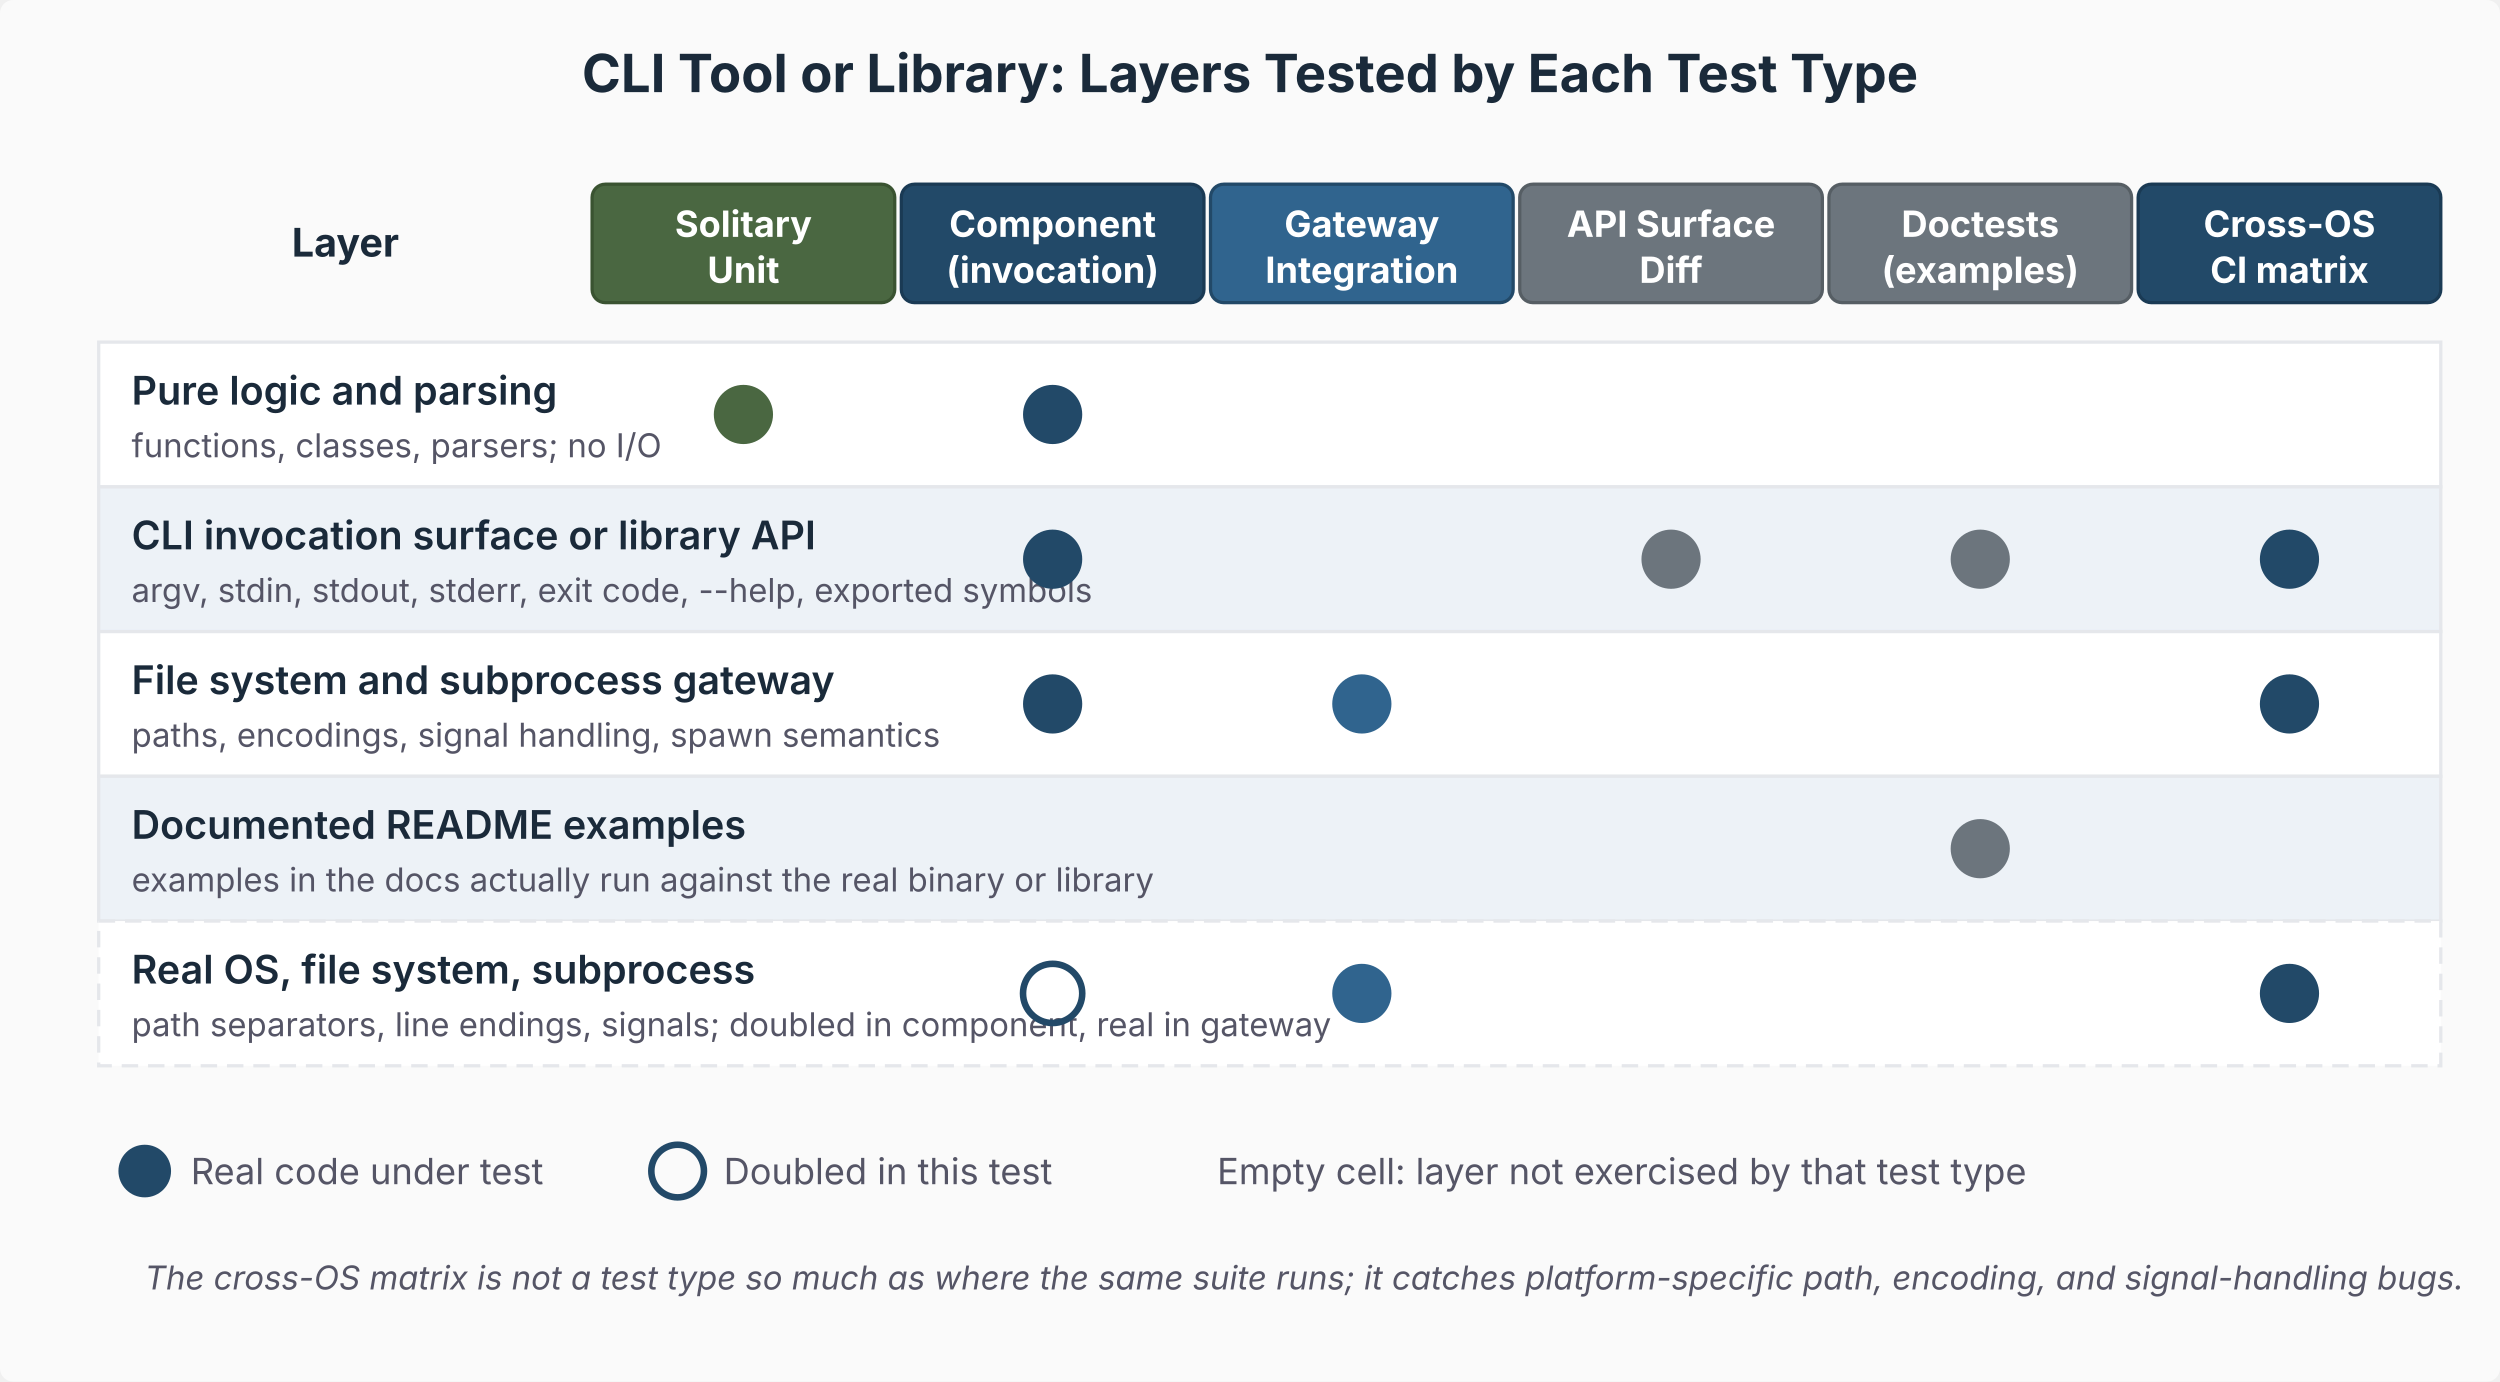
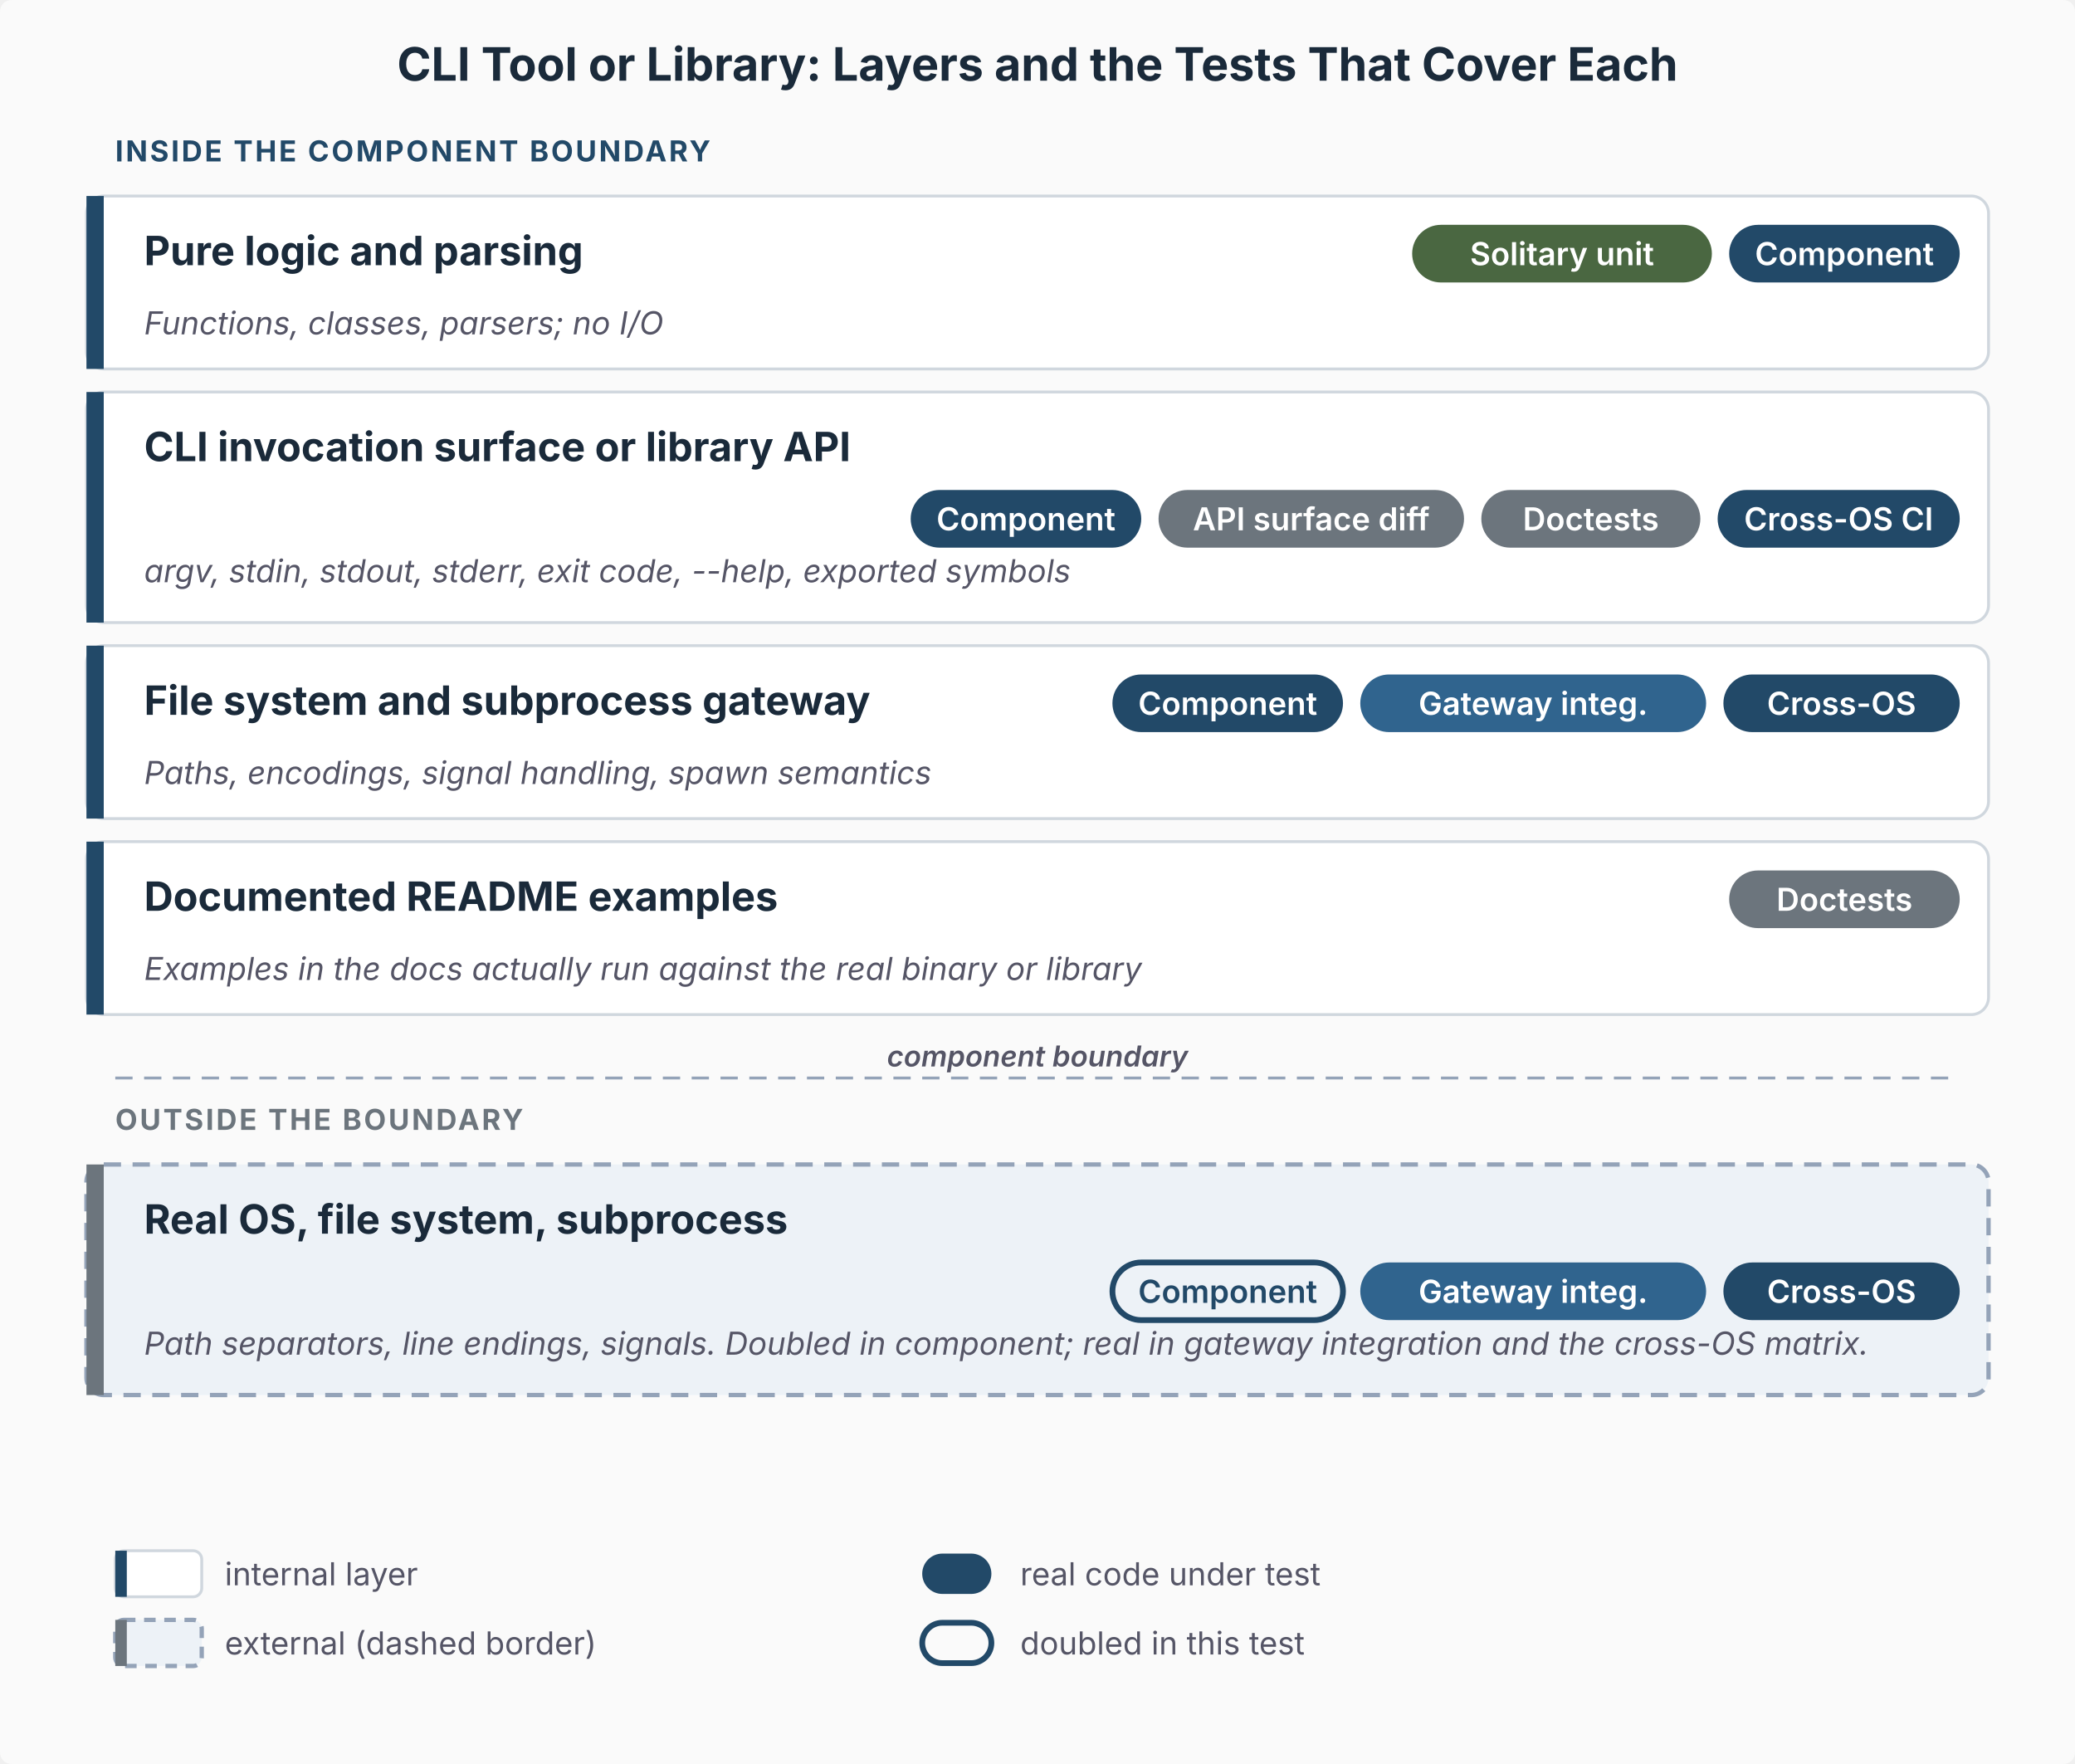
- <svg xmlns="http://www.w3.org/2000/svg" viewBox="0 0 760 420" role="img" aria-labelledby="clc-title clc-desc" font-family="system-ui, -apple-system, sans-serif" font-size="13">
-   <rect width="760" height="420" fill="#fafafa" rx="4" />
-   <text x="380" y="28" text-anchor="middle" font-size="16" font-weight="bold" fill="#1a2a3a">
-     CLI Tool or Library: Layers Tested by Each Test Type
+ <svg xmlns="http://www.w3.org/2000/svg" viewBox="0 0 720 612" role="img" aria-labelledby="clc-title clc-desc" font-family="system-ui, -apple-system, sans-serif" font-size="13">
+   <rect width="720" height="612" fill="#fafafa" rx="4" />
+   <text x="360" y="28" text-anchor="middle" font-size="16" font-weight="bold" fill="#1a2a3a">
+     CLI Tool or Library: Layers and the Tests That Cover Each
  </text>
-   <text x="105" y="78" text-anchor="middle" font-size="12" font-weight="700" fill="#1a2a3a">Layer</text>
-   <rect x="180" y="56" width="92" height="36" rx="4" fill="#4a6741" stroke="#3a5331" />
-   <text x="226" y="72" text-anchor="middle" font-size="11" font-weight="700" fill="#fff">Solitary</text>
-   <text x="226" y="86" text-anchor="middle" font-size="11" font-weight="700" fill="#fff">Unit</text>
-   <rect x="274" y="56" width="92" height="36" rx="4" fill="#224968" stroke="#1a3a54" />
-   <text x="320" y="72" text-anchor="middle" font-size="11" font-weight="700" fill="#fff">Component</text>
-   <text x="320" y="86" text-anchor="middle" font-size="11" font-weight="700" fill="#fff">(invocation)</text>
-   <rect x="368" y="56" width="92" height="36" rx="4" fill="#30648e" stroke="#224968" />
-   <text x="414" y="72" text-anchor="middle" font-size="11" font-weight="700" fill="#fff">Gateway</text>
-   <text x="414" y="86" text-anchor="middle" font-size="11" font-weight="700" fill="#fff">Integration</text>
-   <rect x="462" y="56" width="92" height="36" rx="4" fill="#6c757d" stroke="#565e64" />
-   <text x="508" y="72" text-anchor="middle" font-size="11" font-weight="700" fill="#fff">API Surface</text>
-   <text x="508" y="86" text-anchor="middle" font-size="11" font-weight="700" fill="#fff">Diff</text>
-   <rect x="556" y="56" width="92" height="36" rx="4" fill="#6c757d" stroke="#565e64" />
-   <text x="602" y="72" text-anchor="middle" font-size="11" font-weight="700" fill="#fff">Doctests</text>
-   <text x="602" y="86" text-anchor="middle" font-size="11" font-weight="700" fill="#fff">(examples)</text>
-   <rect x="650" y="56" width="92" height="36" rx="4" fill="#224968" stroke="#1a3a54" />
-   <text x="696" y="72" text-anchor="middle" font-size="11" font-weight="700" fill="#fff">Cross-OS</text>
-   <text x="696" y="86" text-anchor="middle" font-size="11" font-weight="700" fill="#fff">CI matrix</text>
-   <rect x="30" y="104" width="712" height="44" fill="#ffffff" stroke="#e5e7eb" />
-   <text x="40" y="123" font-size="12" font-weight="600" fill="#1a2a3a">Pure logic and parsing</text>
-   <text x="40" y="139" font-size="10" fill="#556">functions, classes, parsers; no I/O</text>
-   <circle cx="226" cy="126" r="9" fill="#4a6741" />
-   <circle cx="320" cy="126" r="9" fill="#224968" />
-   <rect x="30" y="148" width="712" height="44" fill="#edf2f7" stroke="#e5e7eb" />
-   <text x="40" y="167" font-size="12" font-weight="600" fill="#1a2a3a">CLI invocation surface or library API</text>
-   <text x="40" y="183" font-size="10" fill="#556">argv, stdin, stdout, stderr, exit code, --help, exported symbols</text>
-   <circle cx="320" cy="170" r="9" fill="#224968" />
-   <circle cx="508" cy="170" r="9" fill="#6c757d" />
-   <circle cx="602" cy="170" r="9" fill="#6c757d" />
-   <circle cx="696" cy="170" r="9" fill="#224968" />
-   <rect x="30" y="192" width="712" height="44" fill="#ffffff" stroke="#e5e7eb" />
-   <text x="40" y="211" font-size="12" font-weight="600" fill="#1a2a3a">File system and subprocess gateway</text>
-   <text x="40" y="227" font-size="10" fill="#556">paths, encodings, signal handling, spawn semantics</text>
-   <circle cx="320" cy="214" r="9" fill="#224968" />
-   <circle cx="414" cy="214" r="9" fill="#30648e" />
-   <circle cx="696" cy="214" r="9" fill="#224968" />
-   <rect x="30" y="236" width="712" height="44" fill="#edf2f7" stroke="#e5e7eb" />
-   <text x="40" y="255" font-size="12" font-weight="600" fill="#1a2a3a">Documented README examples</text>
-   <text x="40" y="271" font-size="10" fill="#556">examples in the docs actually run against the real binary or library</text>
-   <circle cx="602" cy="258" r="9" fill="#6c757d" />
-   <rect x="30" y="280" width="712" height="44" fill="#ffffff" stroke="#e5e7eb" stroke-dasharray="5,3" />
-   <text x="40" y="299" font-size="12" font-weight="600" fill="#1a2a3a">Real OS, file system, subprocess</text>
-   <text x="40" y="315" font-size="10" fill="#556">path separators, line endings, signals; doubled in component, real in gateway</text>
-   <circle cx="320" cy="302" r="9" fill="none" stroke="#224968" stroke-width="2" />
-   <circle cx="414" cy="302" r="9" fill="#30648e" />
-   <circle cx="696" cy="302" r="9" fill="#224968" />
-   <circle cx="44" cy="356" r="8" fill="#224968" />
-   <text x="58" y="360" font-size="11" fill="#556">Real code under test</text>
-   <circle cx="206" cy="356" r="8" fill="none" stroke="#224968" stroke-width="2" />
-   <text x="220" y="360" font-size="11" fill="#556">Doubled in this test</text>
-   <text x="370" y="360" font-size="11" fill="#556">Empty cell: layer not exercised by that test type</text>
-   <text x="44" y="392" font-size="10" fill="#556" font-style="italic">
-     The cross-OS matrix is not a test type so much as where the same suite runs; it catches platform-specific path, encoding, and signal-handling bugs.
+   <text x="40" y="56" font-size="10" font-weight="700" letter-spacing="0.08em" fill="#224968">
+     INSIDE THE COMPONENT BOUNDARY
  </text>
+   <rect x="30" y="68" width="660" height="60" rx="6" fill="#ffffff" stroke="#d0d7de" stroke-width="1" />
+   <rect x="30" y="68" width="6" height="60" fill="#224968" />
+   <text x="50" y="92" font-size="14" font-weight="700" fill="#1a2a3a">Pure logic and parsing</text>
+   <a href="/docs/testing/glossary/#solitary-unit-test" target="_top">
+     <rect x="490" y="78" width="104" height="20" rx="10" fill="#4a6741" />
+     <text x="542" y="92" text-anchor="middle" font-size="11" font-weight="600" fill="#fff">Solitary unit</text>
+   </a>
+   <a href="/docs/testing/glossary/#component-test" target="_top">
+     <rect x="600" y="78" width="80" height="20" rx="10" fill="#224968" />
+     <text x="640" y="92" text-anchor="middle" font-size="11" font-weight="600" fill="#fff">Component</text>
+   </a>
+   <text x="50" y="116" font-size="11" font-style="italic" fill="#556">Functions, classes, parsers; no I/O</text>
+   <rect x="30" y="136" width="660" height="80" rx="6" fill="#ffffff" stroke="#d0d7de" stroke-width="1" />
+   <rect x="30" y="136" width="6" height="80" fill="#224968" />
+   <text x="50" y="160" font-size="14" font-weight="700" fill="#1a2a3a">CLI invocation surface or library API</text>
+   <a href="/docs/testing/glossary/#component-test" target="_top">
+     <rect x="316" y="170" width="80" height="20" rx="10" fill="#224968" />
+     <text x="356" y="184" text-anchor="middle" font-size="11" font-weight="600" fill="#fff">Component</text>
+   </a>
+   <a href="/docs/testing/glossary/#api-surface-test" target="_top">
+     <rect x="402" y="170" width="106" height="20" rx="10" fill="#6c757d" />
+     <text x="455" y="184" text-anchor="middle" font-size="11" font-weight="600" fill="#fff">API surface diff</text>
+   </a>
+   <a href="/docs/testing/glossary/#doctest" target="_top">
+     <rect x="514" y="170" width="76" height="20" rx="10" fill="#6c757d" />
+     <text x="552" y="184" text-anchor="middle" font-size="11" font-weight="600" fill="#fff">Doctests</text>
+   </a>
+   <a href="/docs/testing/glossary/#cross-os-test-matrix" target="_top">
+     <rect x="596" y="170" width="84" height="20" rx="10" fill="#224968" />
+     <text x="638" y="184" text-anchor="middle" font-size="11" font-weight="600" fill="#fff">Cross-OS CI</text>
+   </a>
+   <text x="50" y="202" font-size="11" font-style="italic" fill="#556">argv, stdin, stdout, stderr, exit code, --help, exported symbols</text>
+   <rect x="30" y="224" width="660" height="60" rx="6" fill="#ffffff" stroke="#d0d7de" stroke-width="1" />
+   <rect x="30" y="224" width="6" height="60" fill="#224968" />
+   <text x="50" y="248" font-size="14" font-weight="700" fill="#1a2a3a">File system and subprocess gateway</text>
+   <a href="/docs/testing/glossary/#component-test" target="_top">
+     <rect x="386" y="234" width="80" height="20" rx="10" fill="#224968" />
+     <text x="426" y="248" text-anchor="middle" font-size="11" font-weight="600" fill="#fff">Component</text>
+   </a>
+   <a href="/docs/testing/glossary/#gateway-integration-test" target="_top">
+     <rect x="472" y="234" width="120" height="20" rx="10" fill="#30648e" />
+     <text x="532" y="248" text-anchor="middle" font-size="11" font-weight="600" fill="#fff">Gateway integ.</text>
+   </a>
+   <a href="/docs/testing/glossary/#cross-os-test-matrix" target="_top">
+     <rect x="598" y="234" width="82" height="20" rx="10" fill="#224968" />
+     <text x="639" y="248" text-anchor="middle" font-size="11" font-weight="600" fill="#fff">Cross-OS</text>
+   </a>
+   <text x="50" y="272" font-size="11" font-style="italic" fill="#556">Paths, encodings, signal handling, spawn semantics</text>
+   <rect x="30" y="292" width="660" height="60" rx="6" fill="#ffffff" stroke="#d0d7de" stroke-width="1" />
+   <rect x="30" y="292" width="6" height="60" fill="#224968" />
+   <text x="50" y="316" font-size="14" font-weight="700" fill="#1a2a3a">Documented README examples</text>
+   <a href="/docs/testing/glossary/#doctest" target="_top">
+     <rect x="600" y="302" width="80" height="20" rx="10" fill="#6c757d" />
+     <text x="640" y="316" text-anchor="middle" font-size="11" font-weight="600" fill="#fff">Doctests</text>
+   </a>
+   <text x="50" y="340" font-size="11" font-style="italic" fill="#556">Examples in the docs actually run against the real binary or library</text>
+   <line x1="40" y1="374" x2="680" y2="374" stroke="#94a3b8" stroke-width="1" stroke-dasharray="6,4" />
+   <text x="360" y="370" text-anchor="middle" font-size="10" fill="#556" font-weight="600" font-style="italic">component boundary</text>
+   <text x="40" y="392" font-size="10" font-weight="700" letter-spacing="0.08em" fill="#6c757d">
+     OUTSIDE THE BOUNDARY
+   </text>
+   <rect x="30" y="404" width="660" height="80" rx="6" fill="#edf2f7" stroke="#94a3b8" stroke-width="1.5" stroke-dasharray="6,4" />
+   <rect x="30" y="404" width="6" height="80" fill="#6c757d" />
+   <text x="50" y="428" font-size="14" font-weight="700" fill="#1a2a3a">Real OS, file system, subprocess</text>
+   <a href="/docs/testing/glossary/#component-test" target="_top">
+     <rect x="386" y="438" width="80" height="20" rx="10" fill="none" stroke="#224968" stroke-width="2" />
+     <text x="426" y="452" text-anchor="middle" font-size="11" font-weight="600" fill="#224968">Component</text>
+   </a>
+   <a href="/docs/testing/glossary/#gateway-integration-test" target="_top">
+     <rect x="472" y="438" width="120" height="20" rx="10" fill="#30648e" />
+     <text x="532" y="452" text-anchor="middle" font-size="11" font-weight="600" fill="#fff">Gateway integ.</text>
+   </a>
+   <a href="/docs/testing/glossary/#cross-os-test-matrix" target="_top">
+     <rect x="598" y="438" width="82" height="20" rx="10" fill="#224968" />
+     <text x="639" y="452" text-anchor="middle" font-size="11" font-weight="600" fill="#fff">Cross-OS</text>
+   </a>
+   <text x="50" y="470" font-size="11" font-style="italic" fill="#556">Path separators, line endings, signals. Doubled in component; real in gateway integration and the cross-OS matrix.</text>
+   <rect x="40" y="538" width="30" height="16" rx="3" fill="#ffffff" stroke="#d0d7de" stroke-width="1" />
+   <rect x="40" y="538" width="4" height="16" fill="#224968" />
+   <text x="78" y="550" font-size="11" fill="#556">internal layer</text>
+   <rect x="320" y="539" width="24" height="14" rx="7" fill="#224968" />
+   <text x="354" y="550" font-size="11" fill="#556">real code under test</text>
+   <rect x="40" y="562" width="30" height="16" rx="3" fill="#edf2f7" stroke="#94a3b8" stroke-width="1.5" stroke-dasharray="4,3" />
+   <rect x="40" y="562" width="4" height="16" fill="#6c757d" />
+   <text x="78" y="574" font-size="11" fill="#556">external (dashed border)</text>
+   <rect x="320" y="563" width="24" height="14" rx="7" fill="none" stroke="#224968" stroke-width="2" />
+   <text x="354" y="574" font-size="11" fill="#556">doubled in this test</text>
</svg>
